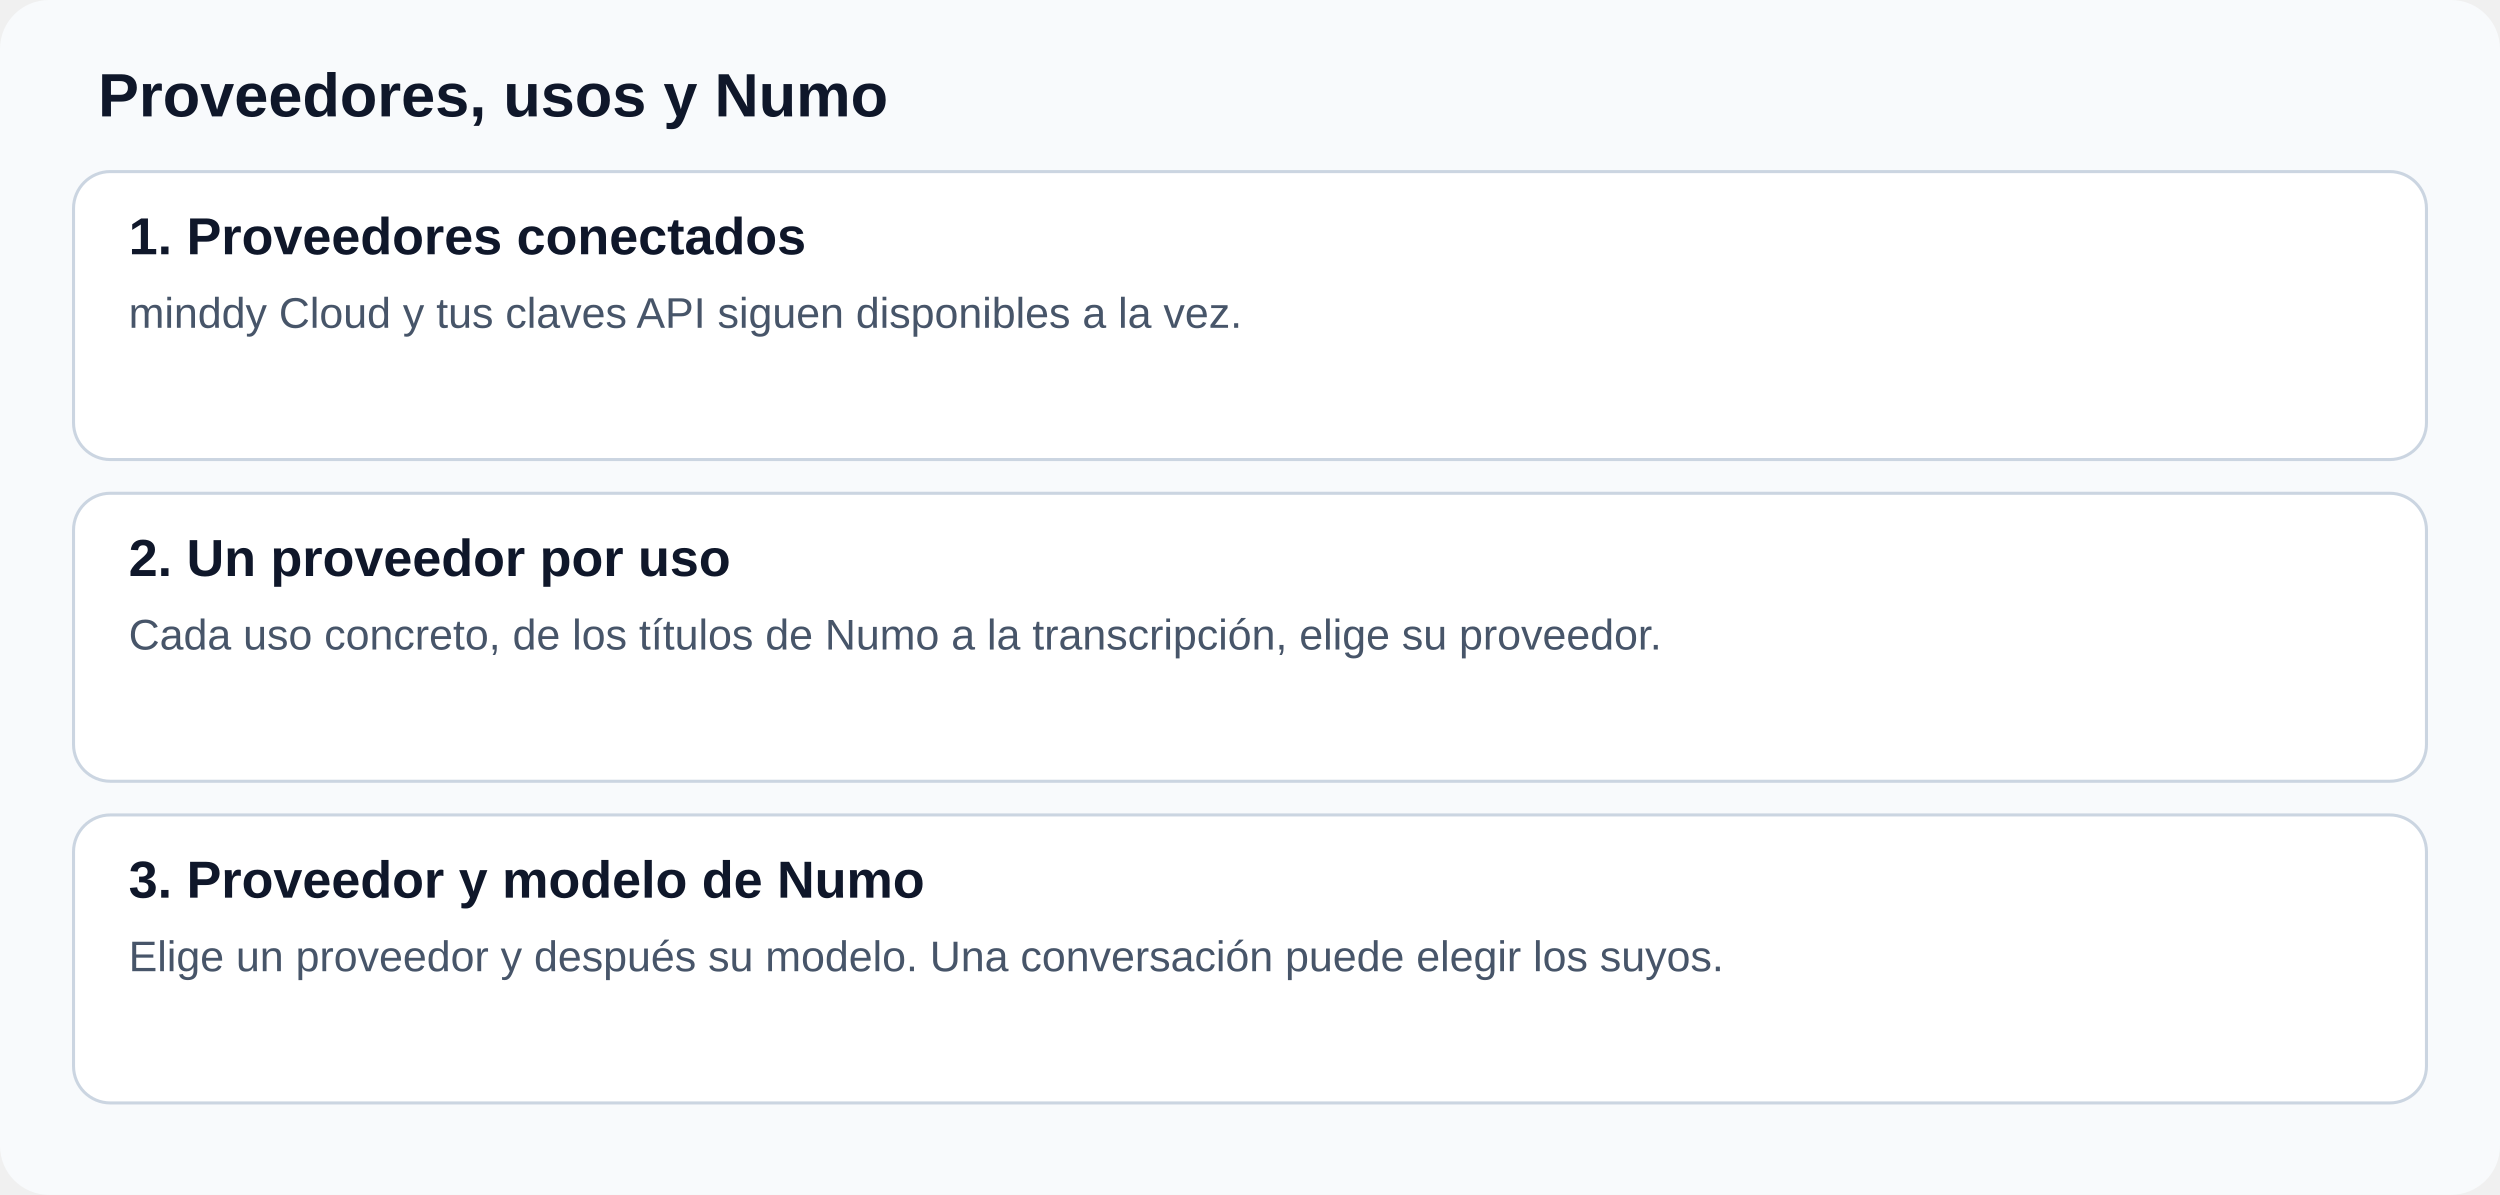
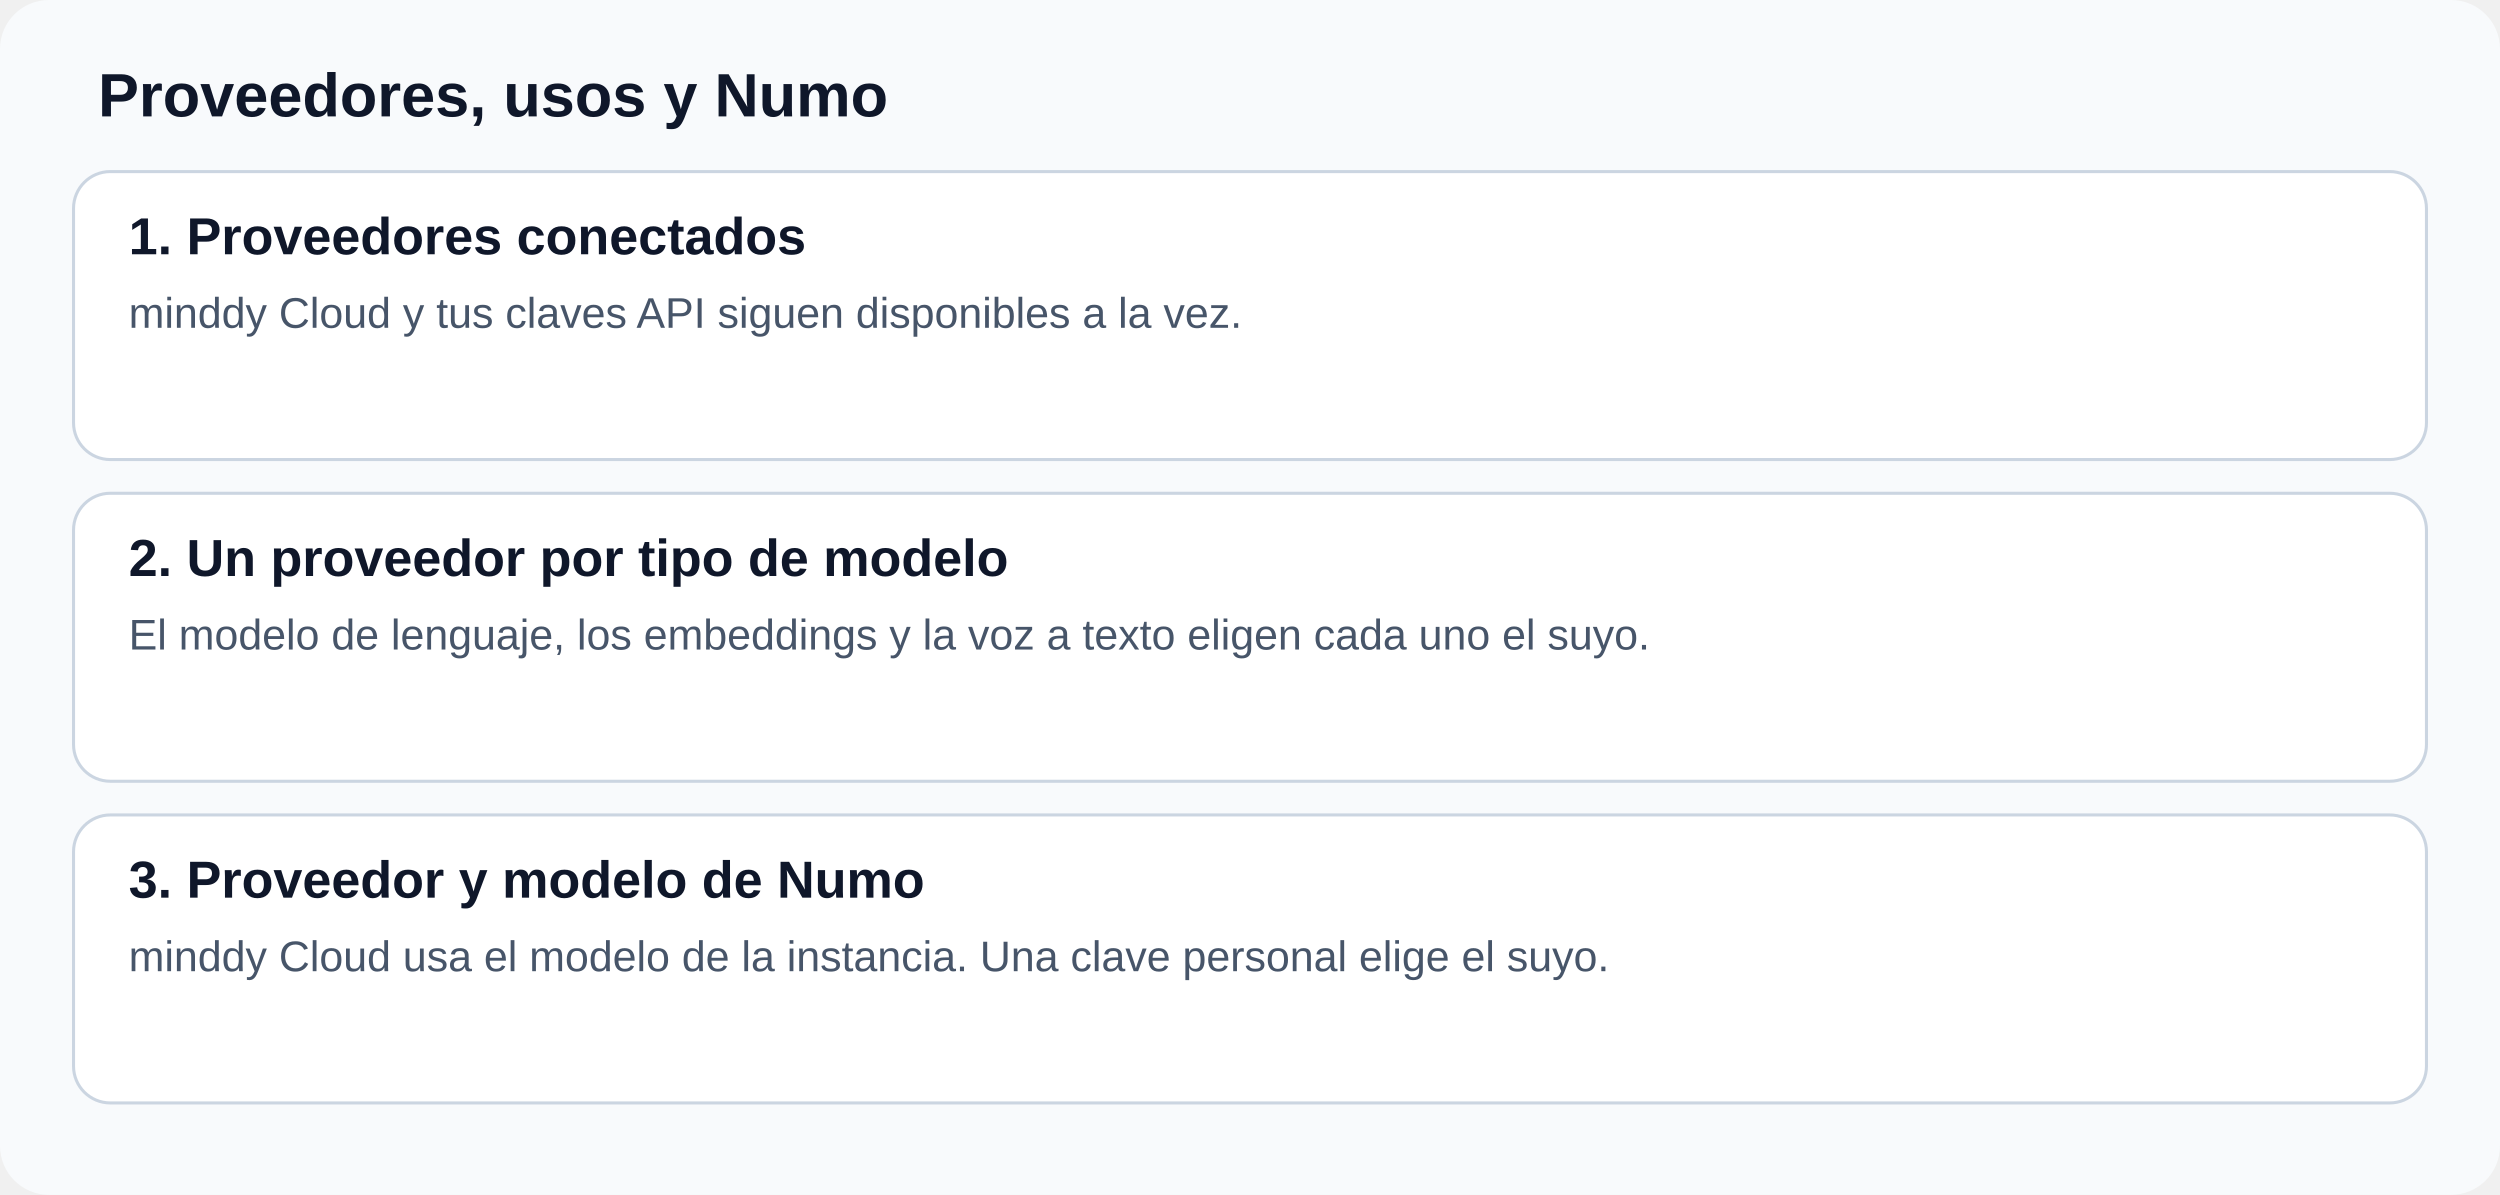
<svg xmlns="http://www.w3.org/2000/svg" width="816" height="390" viewBox="0 0 816 390" role="img" aria-labelledby="title desc">
  <rect width="816" height="390" rx="16" fill="#f8fafc" />
  <text x="32" y="38" font-family="Arial,sans-serif" font-size="20" font-weight="bold" fill="#0f172a">Proveedores, usos y Numo</text>
  <rect x="24" y="56" width="768" height="94" rx="12" fill="#fff" stroke="#cbd5e1" />
  <text x="42" y="83" font-family="Arial,sans-serif" font-size="17" font-weight="bold" fill="#0f172a">1. Proveedores conectados</text>
  <text x="42" y="107" font-family="Arial,sans-serif" font-size="14" fill="#475569">minddy Cloud y tus claves API siguen disponibles a la vez.</text>
  <rect x="24" y="161" width="768" height="94" rx="12" fill="#fff" stroke="#cbd5e1" />
-   <text x="42" y="188" font-family="Arial,sans-serif" font-size="17" font-weight="bold" fill="#0f172a">2. Un proveedor por uso</text>
-   <text x="42" y="212" font-family="Arial,sans-serif" font-size="14" fill="#475569">Cada uso concreto, de los títulos de Numo a la transcripción, elige su proveedor.</text>
+   <text x="42" y="188" font-family="Arial,sans-serif" font-size="17" font-weight="bold" fill="#0f172a">2. Un proveedor por tipo de modelo</text>
+   <text x="42" y="212" font-family="Arial,sans-serif" font-size="14" fill="#475569">El modelo de lenguaje, los embeddings y la voz a texto eligen cada uno el suyo.</text>
  <rect x="24" y="266" width="768" height="94" rx="12" fill="#fff" stroke="#cbd5e1" />
  <text x="42" y="293" font-family="Arial,sans-serif" font-size="17" font-weight="bold" fill="#0f172a">3. Proveedor y modelo de Numo</text>
-   <text x="42" y="317" font-family="Arial,sans-serif" font-size="14" fill="#475569">Elige un proveedor y después su modelo. Una conversación puede elegir los suyos.</text>
+   <text x="42" y="317" font-family="Arial,sans-serif" font-size="14" fill="#475569">minddy Cloud usa el modelo de la instancia. Una clave personal elige el suyo.</text>
</svg>
